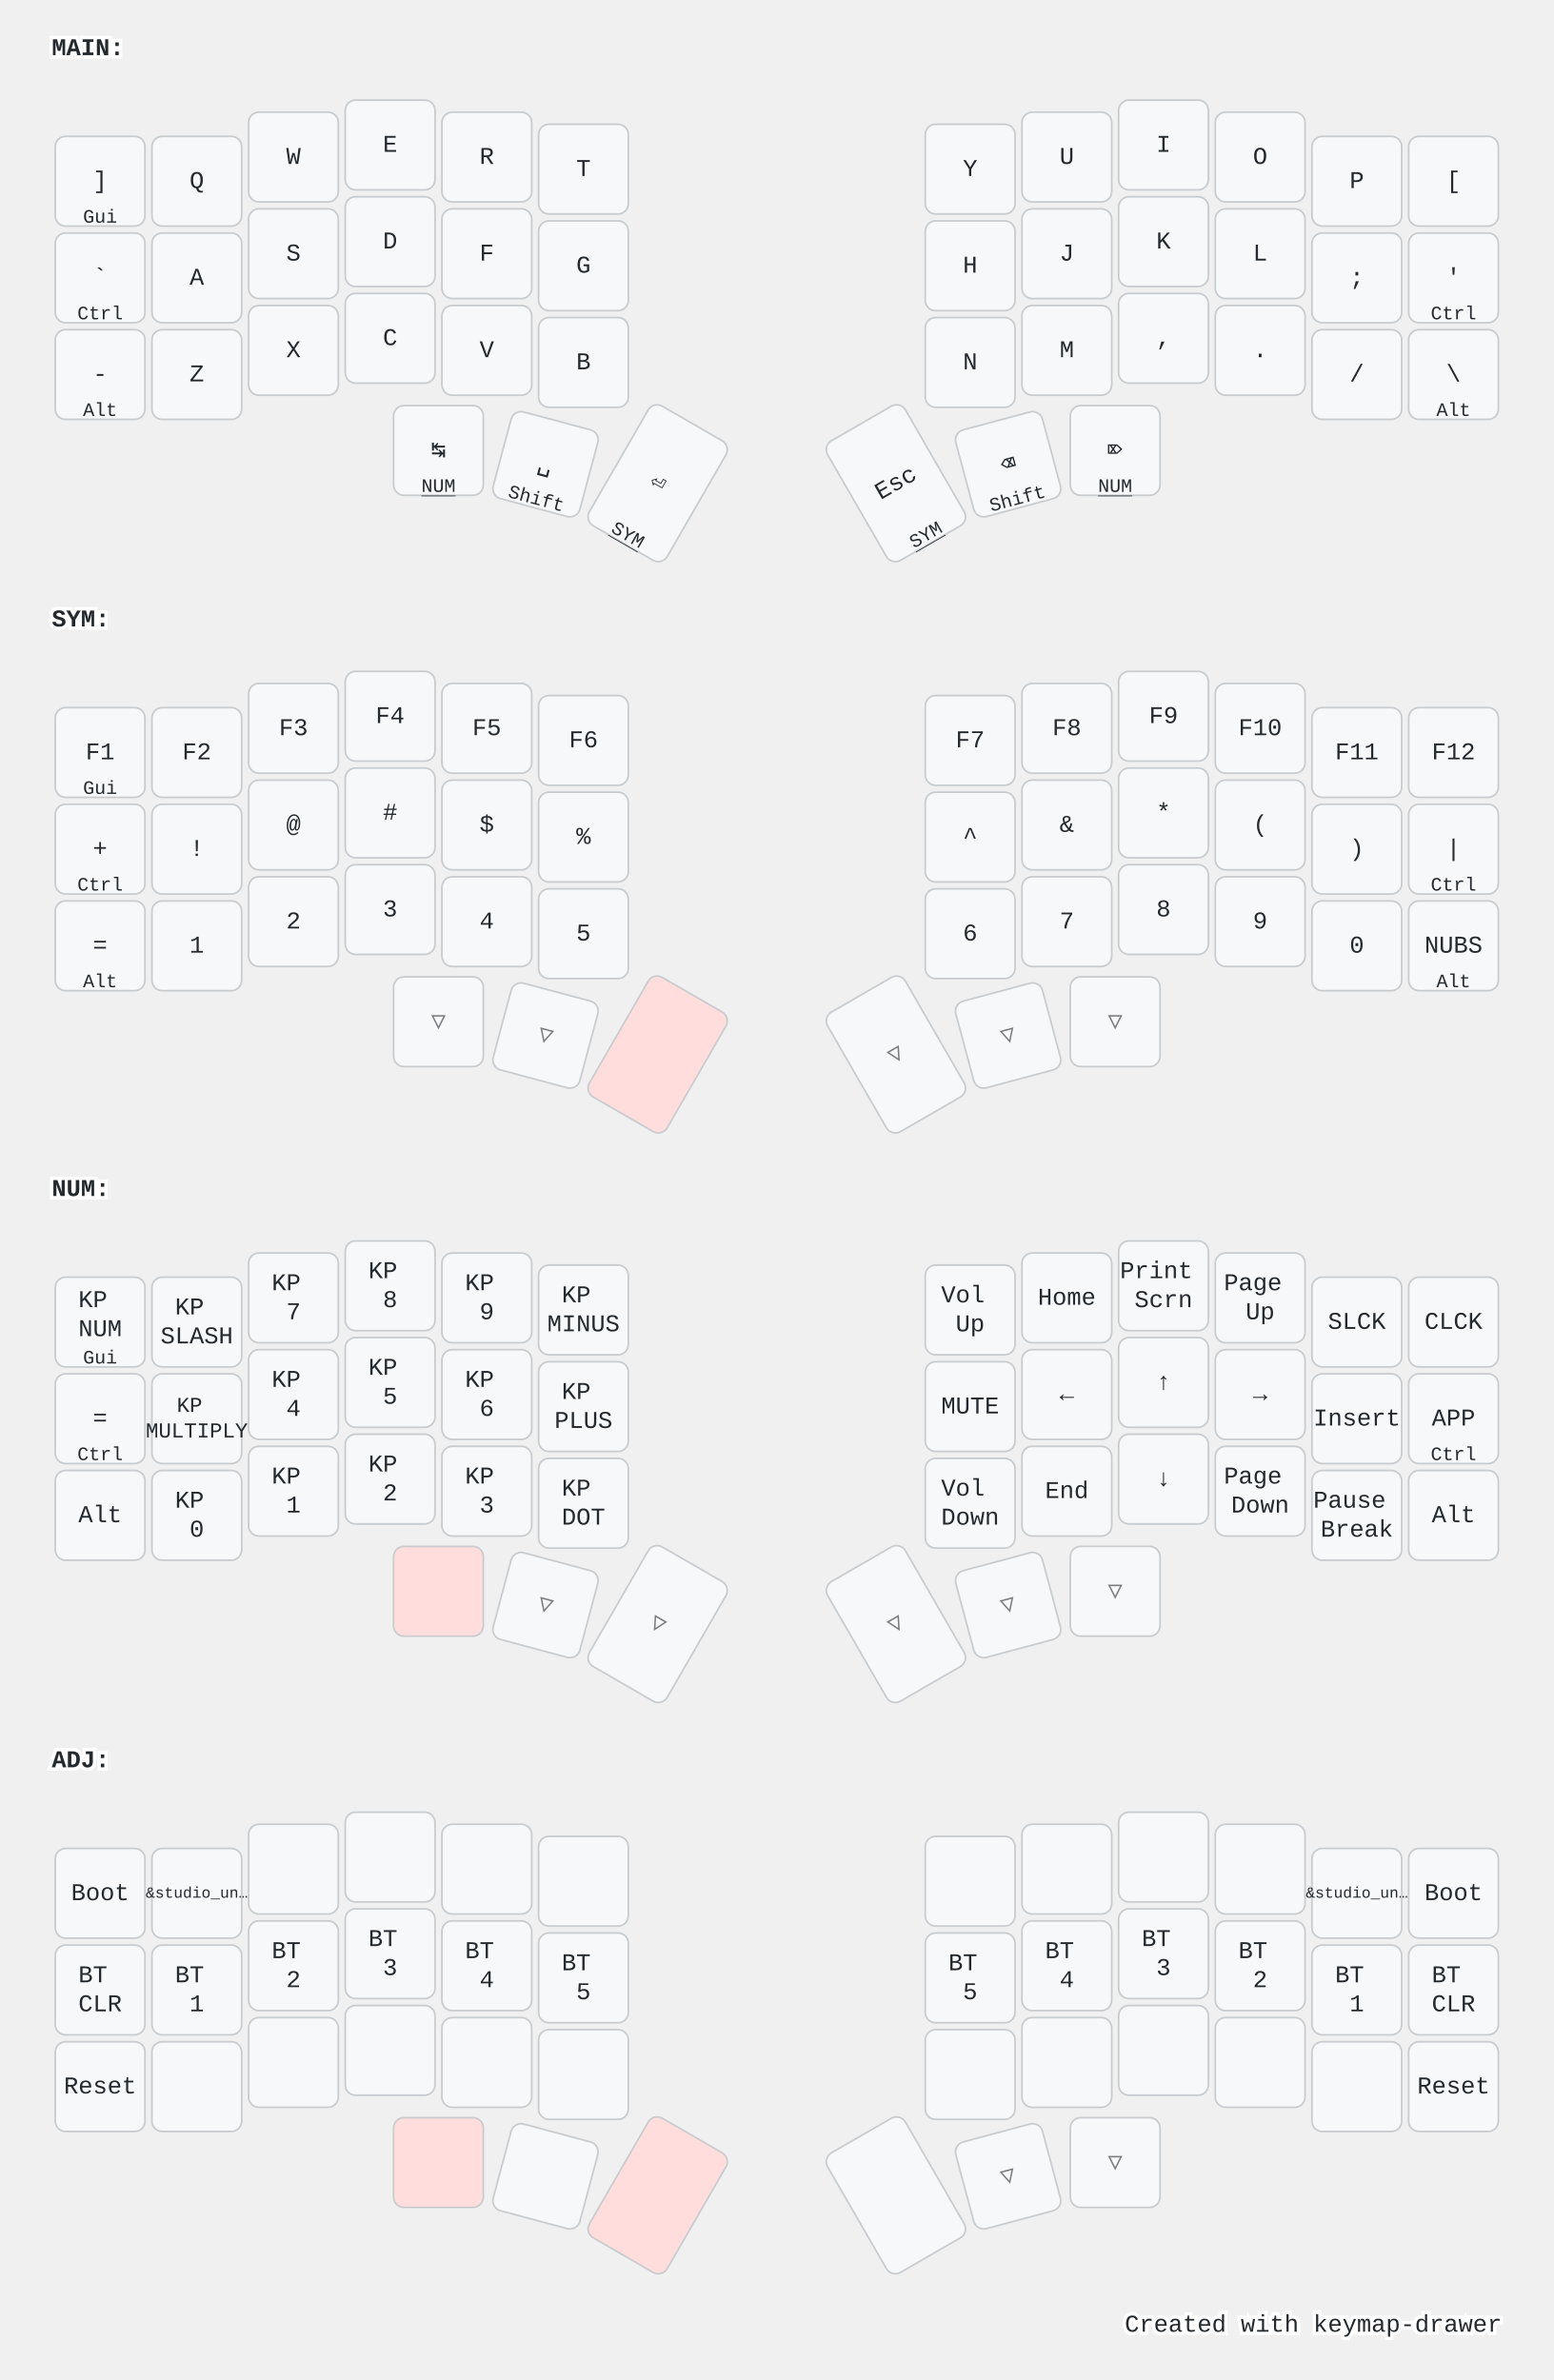
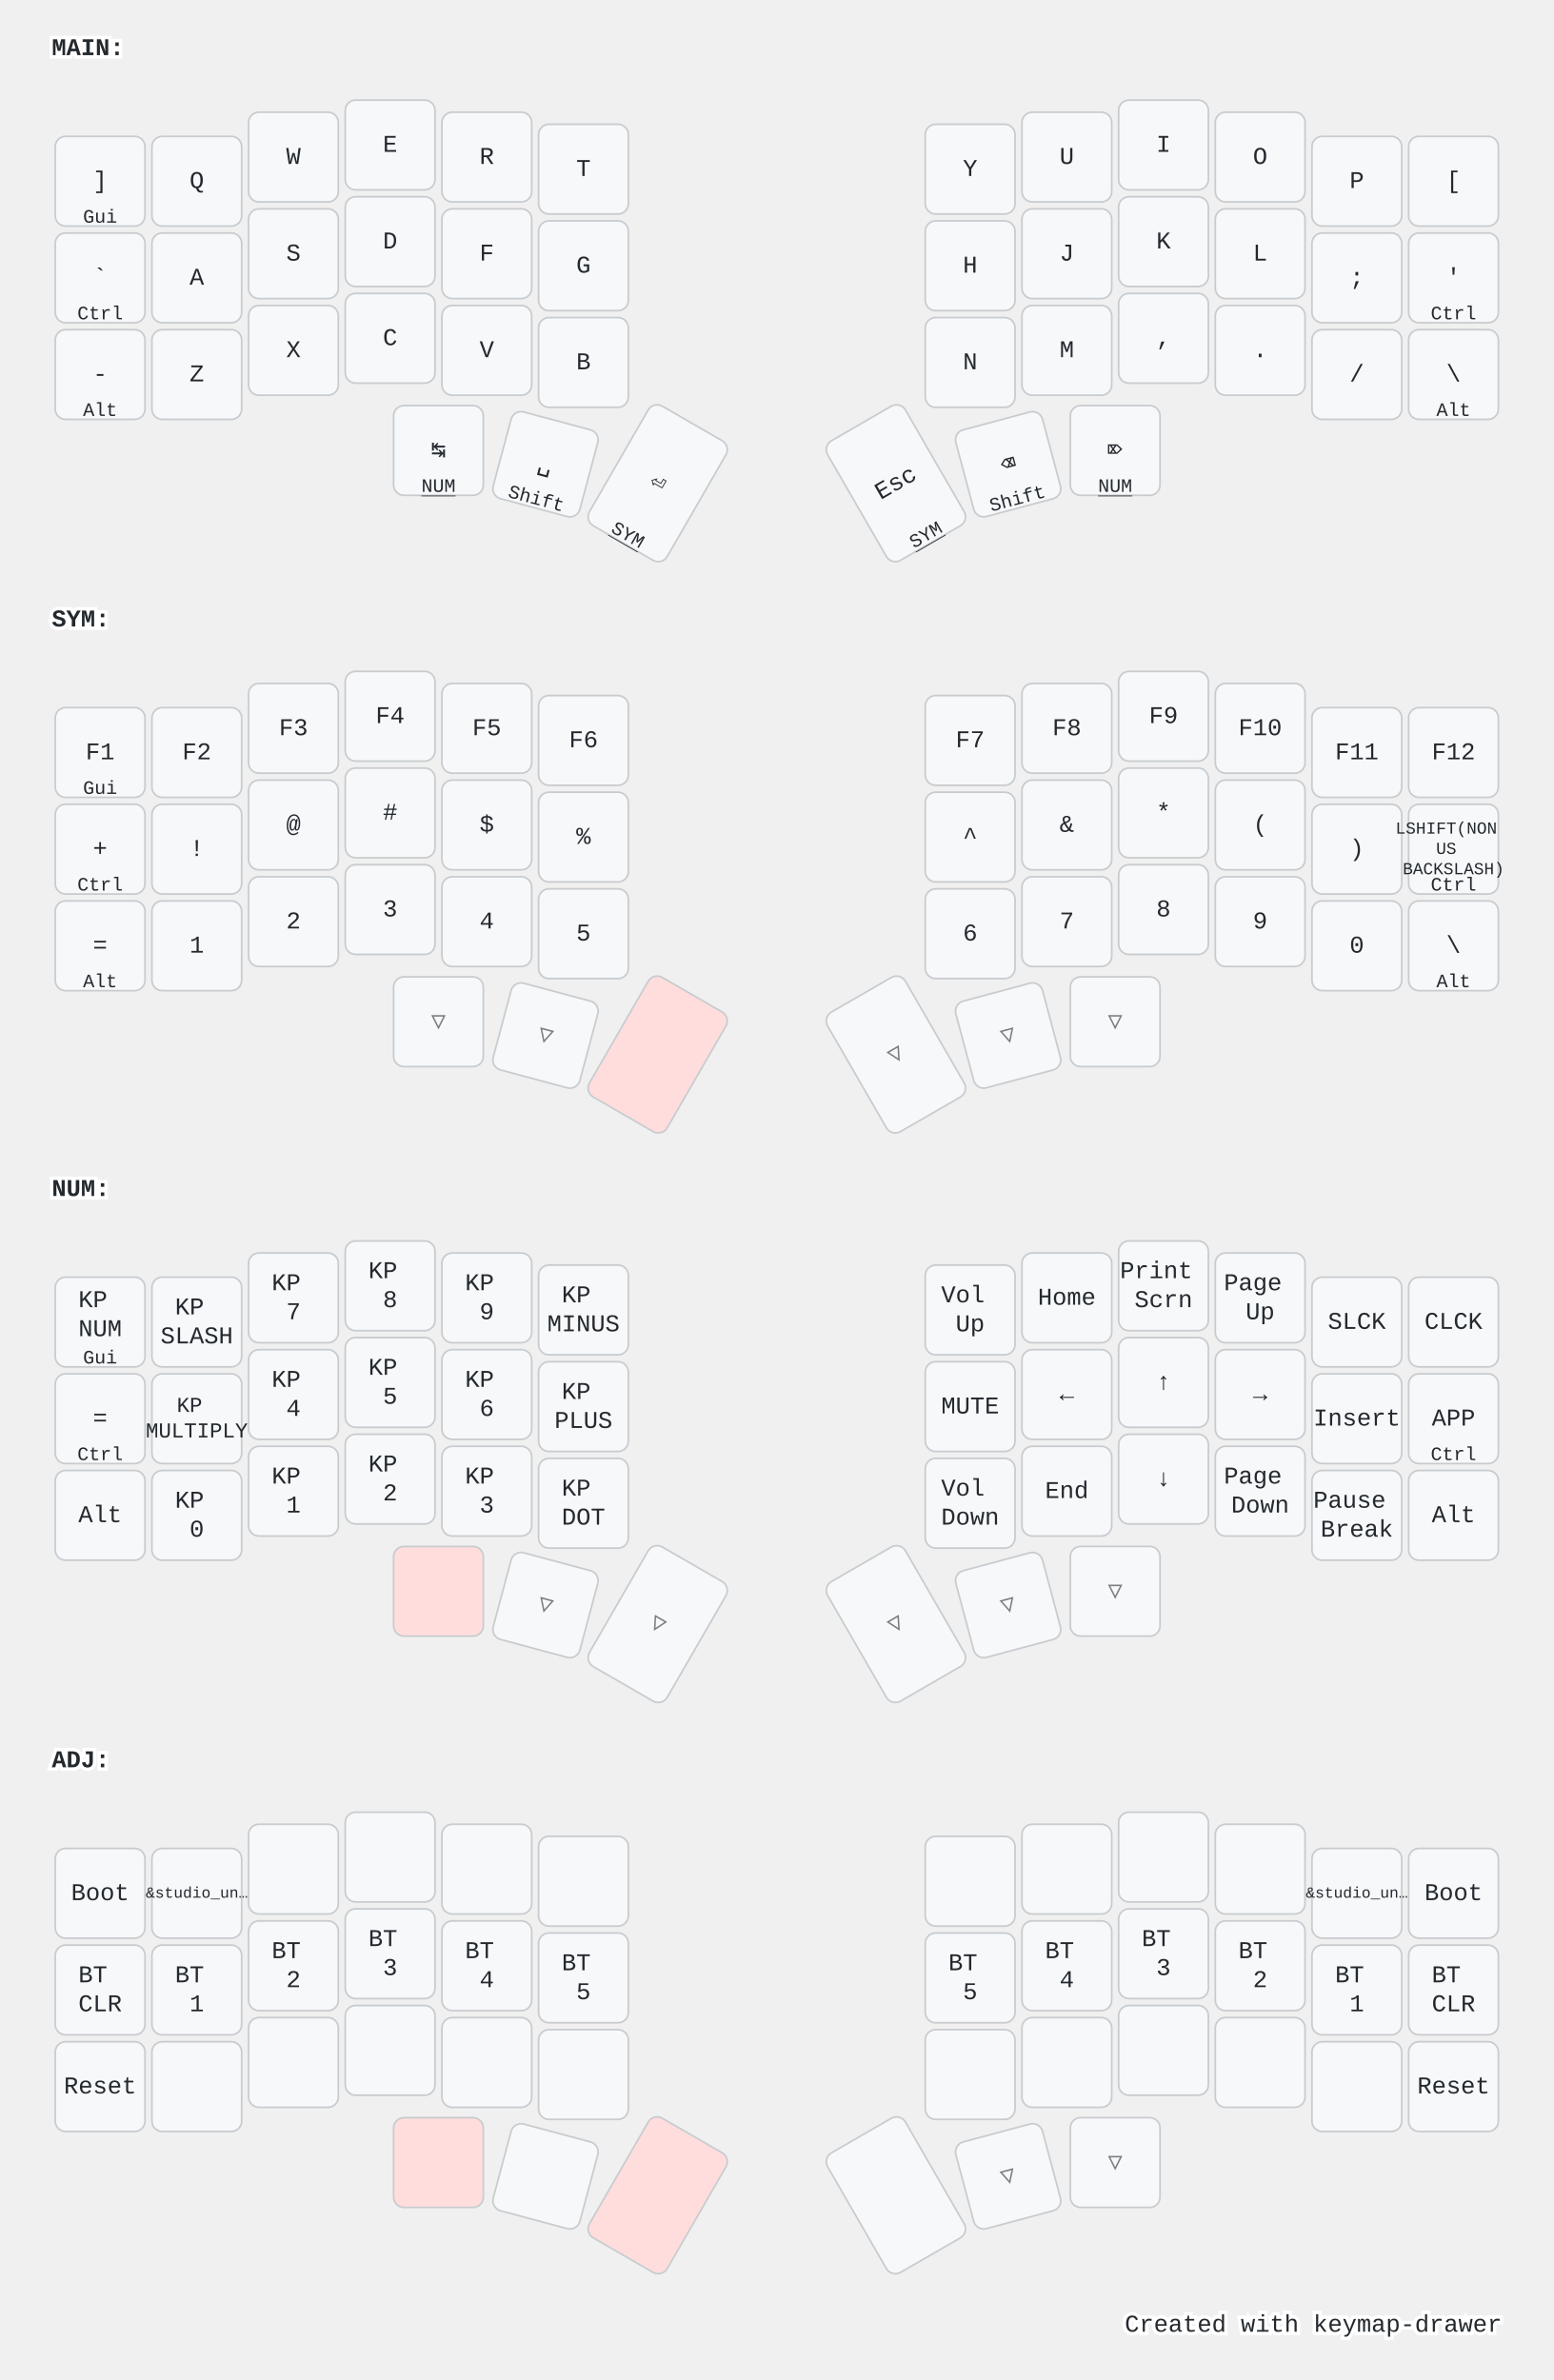
<svg xmlns="http://www.w3.org/2000/svg" width="900" height="1379" viewBox="0 0 900 1379" class="keymap">
  <style>/* inherit to force styles through use tags */
svg path {
    fill: inherit;
}

/* font and background color specifications */
svg.keymap {
    font-family: SFMono-Regular,Consolas,Liberation Mono,Menlo,monospace;
    font-size: 14px;
    font-kerning: normal;
    text-rendering: optimizeLegibility;
    fill: #24292e;
}

/* default key styling */
rect.key {
    fill: #f6f8fa;
}

rect.key, rect.combo {
    stroke: #c9cccf;
    stroke-width: 1;
}

/* default key side styling, only used is draw_key_sides is set */
rect.side {
    filter: brightness(90%);
}

/* color accent for combo boxes */
rect.combo, rect.combo-separate {
    fill: #cdf;
}

/* color accent for held keys */
rect.held, rect.combo.held {
    fill: #fdd;
}

/* color accent for ghost (optional) keys */
rect.ghost, rect.combo.ghost {
    stroke-dasharray: 4, 4;
    stroke-width: 2;
}

text {
    text-anchor: middle;
    dominant-baseline: middle;
}

/* styling for layer labels */
text.label {
    font-weight: bold;
    text-anchor: start;
    stroke: white;
    stroke-width: 4;
    paint-order: stroke;
}

/* styling for optional footer */
text.footer {
    text-anchor: end;
    dominant-baseline: auto;
    stroke: white;
    stroke-width: 4;
    paint-order: stroke;
}

/* styling for combo tap, and key non-tap label text */
text.combo, text.hold, text.shifted, text.left, text.right, text.tl, text.tr, text.bl, text.br {
    font-size: 11px;
}

text.hold, text.bl, text.br {
    text-anchor: middle;
    dominant-baseline: auto;
}

text.shifted, text.tl, text.tr {
    text-anchor: middle;
    dominant-baseline: hanging;
}

text.left, text.tl, text.bl {
    text-anchor: start;
}

text.right, text.tr, text.br {
    text-anchor: end;
}

text.layer-activator {
    text-decoration: underline;
}

/* styling for hold/shifted label text in combo box */
text.combo.hold, text.combo.shifted, text.combo.left, text.combo.right {
    font-size: 8px;
}

/* lighter symbol for transparent keys */
text.trans {
    fill: #7b7e81;
}

/* styling for combo dendrons */
path.combo {
    stroke-width: 1;
    stroke: gray;
    fill: none;
}

/* Start Tabler Icons Cleanup */
/* cannot use height/width with glyphs */
.icon-tabler &gt; path {
    fill: inherit;
    stroke: inherit;
    stroke-width: 2;
}
/* hide tabler's default box */
.icon-tabler &gt; path[stroke="none"][fill="none"] {
    visibility: hidden;
}
/* End Tabler Icons Cleanup */

@media (prefers-color-scheme: dark) {
svg.keymap { fill: #d1d6db; }
rect.key { fill: #3f4750; }
rect.key, rect.combo { stroke: #60666c; }
rect.combo, rect.combo-separate { fill: #1f3d7a; }
rect.held, rect.combo.held { fill: #854747; }
text.label, text.footer { stroke: black; }
text.trans { fill: #7e8184; }
path.combo { stroke: #7f7f7f; }

}</style>
  <g transform="translate(30, 0)" class="layer-MAIN">
    <text x="0" y="28" class="label" id="MAIN">MAIN:</text>
    <g transform="translate(0, 56)">
      <g transform="translate(28, 49)" class="key keypos-0">
        <rect rx="6" ry="6" x="-26" y="-26" width="52" height="52" class="key" />
        <text x="0" y="0" class="key tap">]</text>
        <text x="0" y="24" class="key hold">Gui</text>
      </g>
      <g transform="translate(84, 49)" class="key keypos-1">
        <rect rx="6" ry="6" x="-26" y="-26" width="52" height="52" class="key" />
        <text x="0" y="0" class="key tap">Q</text>
      </g>
      <g transform="translate(140, 35)" class="key keypos-2">
        <rect rx="6" ry="6" x="-26" y="-26" width="52" height="52" class="key" />
        <text x="0" y="0" class="key tap">W</text>
      </g>
      <g transform="translate(196, 28)" class="key keypos-3">
        <rect rx="6" ry="6" x="-26" y="-26" width="52" height="52" class="key" />
        <text x="0" y="0" class="key tap">E</text>
      </g>
      <g transform="translate(252, 35)" class="key keypos-4">
        <rect rx="6" ry="6" x="-26" y="-26" width="52" height="52" class="key" />
        <text x="0" y="0" class="key tap">R</text>
      </g>
      <g transform="translate(308, 42)" class="key keypos-5">
        <rect rx="6" ry="6" x="-26" y="-26" width="52" height="52" class="key" />
        <text x="0" y="0" class="key tap">T</text>
      </g>
      <g transform="translate(532, 42)" class="key keypos-6">
        <rect rx="6" ry="6" x="-26" y="-26" width="52" height="52" class="key" />
        <text x="0" y="0" class="key tap">Y</text>
      </g>
      <g transform="translate(588, 35)" class="key keypos-7">
        <rect rx="6" ry="6" x="-26" y="-26" width="52" height="52" class="key" />
        <text x="0" y="0" class="key tap">U</text>
      </g>
      <g transform="translate(644, 28)" class="key keypos-8">
        <rect rx="6" ry="6" x="-26" y="-26" width="52" height="52" class="key" />
        <text x="0" y="0" class="key tap">I</text>
      </g>
      <g transform="translate(700, 35)" class="key keypos-9">
        <rect rx="6" ry="6" x="-26" y="-26" width="52" height="52" class="key" />
        <text x="0" y="0" class="key tap">O</text>
      </g>
      <g transform="translate(756, 49)" class="key keypos-10">
        <rect rx="6" ry="6" x="-26" y="-26" width="52" height="52" class="key" />
        <text x="0" y="0" class="key tap">P</text>
      </g>
      <g transform="translate(812, 49)" class="key keypos-11">
        <rect rx="6" ry="6" x="-26" y="-26" width="52" height="52" class="key" />
        <text x="0" y="0" class="key tap">[</text>
      </g>
      <g transform="translate(28, 105)" class="key keypos-12">
        <rect rx="6" ry="6" x="-26" y="-26" width="52" height="52" class="key" />
        <text x="0" y="0" class="key tap">`</text>
        <text x="0" y="24" class="key hold">Ctrl</text>
      </g>
      <g transform="translate(84, 105)" class="key keypos-13">
        <rect rx="6" ry="6" x="-26" y="-26" width="52" height="52" class="key" />
        <text x="0" y="0" class="key tap">A</text>
      </g>
      <g transform="translate(140, 91)" class="key keypos-14">
        <rect rx="6" ry="6" x="-26" y="-26" width="52" height="52" class="key" />
        <text x="0" y="0" class="key tap">S</text>
      </g>
      <g transform="translate(196, 84)" class="key keypos-15">
        <rect rx="6" ry="6" x="-26" y="-26" width="52" height="52" class="key" />
        <text x="0" y="0" class="key tap">D</text>
      </g>
      <g transform="translate(252, 91)" class="key keypos-16">
        <rect rx="6" ry="6" x="-26" y="-26" width="52" height="52" class="key" />
        <text x="0" y="0" class="key tap">F</text>
      </g>
      <g transform="translate(308, 98)" class="key keypos-17">
        <rect rx="6" ry="6" x="-26" y="-26" width="52" height="52" class="key" />
        <text x="0" y="0" class="key tap">G</text>
      </g>
      <g transform="translate(532, 98)" class="key keypos-18">
        <rect rx="6" ry="6" x="-26" y="-26" width="52" height="52" class="key" />
        <text x="0" y="0" class="key tap">H</text>
      </g>
      <g transform="translate(588, 91)" class="key keypos-19">
        <rect rx="6" ry="6" x="-26" y="-26" width="52" height="52" class="key" />
        <text x="0" y="0" class="key tap">J</text>
      </g>
      <g transform="translate(644, 84)" class="key keypos-20">
        <rect rx="6" ry="6" x="-26" y="-26" width="52" height="52" class="key" />
        <text x="0" y="0" class="key tap">K</text>
      </g>
      <g transform="translate(700, 91)" class="key keypos-21">
        <rect rx="6" ry="6" x="-26" y="-26" width="52" height="52" class="key" />
        <text x="0" y="0" class="key tap">L</text>
      </g>
      <g transform="translate(756, 105)" class="key keypos-22">
        <rect rx="6" ry="6" x="-26" y="-26" width="52" height="52" class="key" />
        <text x="0" y="0" class="key tap">;</text>
      </g>
      <g transform="translate(812, 105)" class="key keypos-23">
        <rect rx="6" ry="6" x="-26" y="-26" width="52" height="52" class="key" />
        <text x="0" y="0" class="key tap">'</text>
        <text x="0" y="24" class="key hold">Ctrl</text>
      </g>
      <g transform="translate(28, 161)" class="key keypos-24">
        <rect rx="6" ry="6" x="-26" y="-26" width="52" height="52" class="key" />
        <text x="0" y="0" class="key tap">-</text>
        <text x="0" y="24" class="key hold">Alt</text>
      </g>
      <g transform="translate(84, 161)" class="key keypos-25">
        <rect rx="6" ry="6" x="-26" y="-26" width="52" height="52" class="key" />
        <text x="0" y="0" class="key tap">Z</text>
      </g>
      <g transform="translate(140, 147)" class="key keypos-26">
        <rect rx="6" ry="6" x="-26" y="-26" width="52" height="52" class="key" />
        <text x="0" y="0" class="key tap">X</text>
      </g>
      <g transform="translate(196, 140)" class="key keypos-27">
        <rect rx="6" ry="6" x="-26" y="-26" width="52" height="52" class="key" />
        <text x="0" y="0" class="key tap">C</text>
      </g>
      <g transform="translate(252, 147)" class="key keypos-28">
        <rect rx="6" ry="6" x="-26" y="-26" width="52" height="52" class="key" />
        <text x="0" y="0" class="key tap">V</text>
      </g>
      <g transform="translate(308, 154)" class="key keypos-29">
        <rect rx="6" ry="6" x="-26" y="-26" width="52" height="52" class="key" />
        <text x="0" y="0" class="key tap">B</text>
      </g>
      <g transform="translate(532, 154)" class="key keypos-30">
        <rect rx="6" ry="6" x="-26" y="-26" width="52" height="52" class="key" />
        <text x="0" y="0" class="key tap">N</text>
      </g>
      <g transform="translate(588, 147)" class="key keypos-31">
        <rect rx="6" ry="6" x="-26" y="-26" width="52" height="52" class="key" />
        <text x="0" y="0" class="key tap">M</text>
      </g>
      <g transform="translate(644, 140)" class="key keypos-32">
        <rect rx="6" ry="6" x="-26" y="-26" width="52" height="52" class="key" />
        <text x="0" y="0" class="key tap">,</text>
      </g>
      <g transform="translate(700, 147)" class="key keypos-33">
        <rect rx="6" ry="6" x="-26" y="-26" width="52" height="52" class="key" />
        <text x="0" y="0" class="key tap">.</text>
      </g>
      <g transform="translate(756, 161)" class="key keypos-34">
        <rect rx="6" ry="6" x="-26" y="-26" width="52" height="52" class="key" />
        <text x="0" y="0" class="key tap">/</text>
      </g>
      <g transform="translate(812, 161)" class="key keypos-35">
        <rect rx="6" ry="6" x="-26" y="-26" width="52" height="52" class="key" />
        <text x="0" y="0" class="key tap">\</text>
        <text x="0" y="24" class="key hold">Alt</text>
      </g>
      <g transform="translate(224, 205)" class="key keypos-36">
        <rect rx="6" ry="6" x="-26" y="-26" width="52" height="52" class="key" />
        <text x="0" y="0" class="key tap">↹</text>
        <a href="#NUM">
          <text x="0" y="24" class="key hold layer-activator">NUM</text>
        </a>
      </g>
      <g transform="translate(286, 213) rotate(15.0)" class="key keypos-37">
        <rect rx="6" ry="6" x="-26" y="-26" width="52" height="52" class="key" />
        <text x="0" y="0" class="key tap">␣</text>
        <text x="0" y="24" class="key hold">Shift</text>
      </g>
      <g transform="translate(351, 224) rotate(30.0)" class="key keypos-38">
        <rect rx="6" ry="6" x="-26" y="-40" width="52" height="80" class="key" />
        <text x="0" y="0" class="key tap">⏎</text>
        <a href="#SYM">
          <text x="0" y="38" class="key hold layer-activator">SYM</text>
        </a>
      </g>
      <g transform="translate(489, 224) rotate(-30.0)" class="key keypos-39">
        <rect rx="6" ry="6" x="-26" y="-40" width="52" height="80" class="key" />
        <text x="0" y="0" class="key tap">Esc</text>
        <a href="#SYM">
          <text x="0" y="38" class="key hold layer-activator">SYM</text>
        </a>
      </g>
      <g transform="translate(554, 213) rotate(-15.0)" class="key keypos-40">
        <rect rx="6" ry="6" x="-26" y="-26" width="52" height="52" class="key" />
        <text x="0" y="0" class="key tap">⌫</text>
        <text x="0" y="24" class="key hold">Shift</text>
      </g>
      <g transform="translate(616, 205)" class="key keypos-41">
        <rect rx="6" ry="6" x="-26" y="-26" width="52" height="52" class="key" />
        <text x="0" y="0" class="key tap">⌦</text>
        <a href="#NUM">
          <text x="0" y="24" class="key hold layer-activator">NUM</text>
        </a>
      </g>
    </g>
  </g>
  <g transform="translate(30, 331)" class="layer-SYM">
    <text x="0" y="28" class="label" id="SYM">SYM:</text>
    <g transform="translate(0, 56)">
      <g transform="translate(28, 49)" class="key keypos-0">
        <rect rx="6" ry="6" x="-26" y="-26" width="52" height="52" class="key" />
        <text x="0" y="0" class="key tap">F1</text>
        <text x="0" y="24" class="key hold">Gui</text>
      </g>
      <g transform="translate(84, 49)" class="key keypos-1">
        <rect rx="6" ry="6" x="-26" y="-26" width="52" height="52" class="key" />
        <text x="0" y="0" class="key tap">F2</text>
      </g>
      <g transform="translate(140, 35)" class="key keypos-2">
        <rect rx="6" ry="6" x="-26" y="-26" width="52" height="52" class="key" />
        <text x="0" y="0" class="key tap">F3</text>
      </g>
      <g transform="translate(196, 28)" class="key keypos-3">
        <rect rx="6" ry="6" x="-26" y="-26" width="52" height="52" class="key" />
        <text x="0" y="0" class="key tap">F4</text>
      </g>
      <g transform="translate(252, 35)" class="key keypos-4">
        <rect rx="6" ry="6" x="-26" y="-26" width="52" height="52" class="key" />
        <text x="0" y="0" class="key tap">F5</text>
      </g>
      <g transform="translate(308, 42)" class="key keypos-5">
        <rect rx="6" ry="6" x="-26" y="-26" width="52" height="52" class="key" />
        <text x="0" y="0" class="key tap">F6</text>
      </g>
      <g transform="translate(532, 42)" class="key keypos-6">
        <rect rx="6" ry="6" x="-26" y="-26" width="52" height="52" class="key" />
        <text x="0" y="0" class="key tap">F7</text>
      </g>
      <g transform="translate(588, 35)" class="key keypos-7">
        <rect rx="6" ry="6" x="-26" y="-26" width="52" height="52" class="key" />
        <text x="0" y="0" class="key tap">F8</text>
      </g>
      <g transform="translate(644, 28)" class="key keypos-8">
        <rect rx="6" ry="6" x="-26" y="-26" width="52" height="52" class="key" />
        <text x="0" y="0" class="key tap">F9</text>
      </g>
      <g transform="translate(700, 35)" class="key keypos-9">
        <rect rx="6" ry="6" x="-26" y="-26" width="52" height="52" class="key" />
        <text x="0" y="0" class="key tap">F10</text>
      </g>
      <g transform="translate(756, 49)" class="key keypos-10">
        <rect rx="6" ry="6" x="-26" y="-26" width="52" height="52" class="key" />
        <text x="0" y="0" class="key tap">F11</text>
      </g>
      <g transform="translate(812, 49)" class="key keypos-11">
        <rect rx="6" ry="6" x="-26" y="-26" width="52" height="52" class="key" />
        <text x="0" y="0" class="key tap">F12</text>
      </g>
      <g transform="translate(28, 105)" class="key keypos-12">
        <rect rx="6" ry="6" x="-26" y="-26" width="52" height="52" class="key" />
        <text x="0" y="0" class="key tap">+</text>
        <text x="0" y="24" class="key hold">Ctrl</text>
      </g>
      <g transform="translate(84, 105)" class="key keypos-13">
        <rect rx="6" ry="6" x="-26" y="-26" width="52" height="52" class="key" />
        <text x="0" y="0" class="key tap">!</text>
      </g>
      <g transform="translate(140, 91)" class="key keypos-14">
        <rect rx="6" ry="6" x="-26" y="-26" width="52" height="52" class="key" />
        <text x="0" y="0" class="key tap">@</text>
      </g>
      <g transform="translate(196, 84)" class="key keypos-15">
        <rect rx="6" ry="6" x="-26" y="-26" width="52" height="52" class="key" />
        <text x="0" y="0" class="key tap">#</text>
      </g>
      <g transform="translate(252, 91)" class="key keypos-16">
        <rect rx="6" ry="6" x="-26" y="-26" width="52" height="52" class="key" />
        <text x="0" y="0" class="key tap">$</text>
      </g>
      <g transform="translate(308, 98)" class="key keypos-17">
        <rect rx="6" ry="6" x="-26" y="-26" width="52" height="52" class="key" />
        <text x="0" y="0" class="key tap">%</text>
      </g>
      <g transform="translate(532, 98)" class="key keypos-18">
        <rect rx="6" ry="6" x="-26" y="-26" width="52" height="52" class="key" />
        <text x="0" y="0" class="key tap">^</text>
      </g>
      <g transform="translate(588, 91)" class="key keypos-19">
        <rect rx="6" ry="6" x="-26" y="-26" width="52" height="52" class="key" />
        <text x="0" y="0" class="key tap">&amp;</text>
      </g>
      <g transform="translate(644, 84)" class="key keypos-20">
        <rect rx="6" ry="6" x="-26" y="-26" width="52" height="52" class="key" />
        <text x="0" y="0" class="key tap">*</text>
      </g>
      <g transform="translate(700, 91)" class="key keypos-21">
        <rect rx="6" ry="6" x="-26" y="-26" width="52" height="52" class="key" />
        <text x="0" y="0" class="key tap">(</text>
      </g>
      <g transform="translate(756, 105)" class="key keypos-22">
        <rect rx="6" ry="6" x="-26" y="-26" width="52" height="52" class="key" />
        <text x="0" y="0" class="key tap">)</text>
      </g>
      <g transform="translate(812, 105)" class="key keypos-23">
        <rect rx="6" ry="6" x="-26" y="-26" width="52" height="52" class="key" />
-         <text x="0" y="0" class="key tap">|</text>
+         <text x="0" y="0" class="key tap">
+           <tspan x="0" dy="-1.2em" style="font-size: 70%">LSHIFT(NON</tspan>
+           <tspan x="0" dy="1.2em" style="font-size: 70%">US</tspan>
+           <tspan x="0" dy="1.2em" style="font-size: 70%">BACKSLASH)</tspan>
+         </text>
        <text x="0" y="24" class="key hold">Ctrl</text>
      </g>
      <g transform="translate(28, 161)" class="key keypos-24">
        <rect rx="6" ry="6" x="-26" y="-26" width="52" height="52" class="key" />
        <text x="0" y="0" class="key tap">=</text>
        <text x="0" y="24" class="key hold">Alt</text>
      </g>
      <g transform="translate(84, 161)" class="key keypos-25">
        <rect rx="6" ry="6" x="-26" y="-26" width="52" height="52" class="key" />
        <text x="0" y="0" class="key tap">1</text>
      </g>
      <g transform="translate(140, 147)" class="key keypos-26">
        <rect rx="6" ry="6" x="-26" y="-26" width="52" height="52" class="key" />
        <text x="0" y="0" class="key tap">2</text>
      </g>
      <g transform="translate(196, 140)" class="key keypos-27">
        <rect rx="6" ry="6" x="-26" y="-26" width="52" height="52" class="key" />
        <text x="0" y="0" class="key tap">3</text>
      </g>
      <g transform="translate(252, 147)" class="key keypos-28">
        <rect rx="6" ry="6" x="-26" y="-26" width="52" height="52" class="key" />
        <text x="0" y="0" class="key tap">4</text>
      </g>
      <g transform="translate(308, 154)" class="key keypos-29">
        <rect rx="6" ry="6" x="-26" y="-26" width="52" height="52" class="key" />
        <text x="0" y="0" class="key tap">5</text>
      </g>
      <g transform="translate(532, 154)" class="key keypos-30">
        <rect rx="6" ry="6" x="-26" y="-26" width="52" height="52" class="key" />
        <text x="0" y="0" class="key tap">6</text>
      </g>
      <g transform="translate(588, 147)" class="key keypos-31">
        <rect rx="6" ry="6" x="-26" y="-26" width="52" height="52" class="key" />
        <text x="0" y="0" class="key tap">7</text>
      </g>
      <g transform="translate(644, 140)" class="key keypos-32">
        <rect rx="6" ry="6" x="-26" y="-26" width="52" height="52" class="key" />
        <text x="0" y="0" class="key tap">8</text>
      </g>
      <g transform="translate(700, 147)" class="key keypos-33">
        <rect rx="6" ry="6" x="-26" y="-26" width="52" height="52" class="key" />
        <text x="0" y="0" class="key tap">9</text>
      </g>
      <g transform="translate(756, 161)" class="key keypos-34">
        <rect rx="6" ry="6" x="-26" y="-26" width="52" height="52" class="key" />
        <text x="0" y="0" class="key tap">0</text>
      </g>
      <g transform="translate(812, 161)" class="key keypos-35">
        <rect rx="6" ry="6" x="-26" y="-26" width="52" height="52" class="key" />
-         <text x="0" y="0" class="key tap">NUBS</text>
+         <text x="0" y="0" class="key tap">\</text>
        <text x="0" y="24" class="key hold">Alt</text>
      </g>
      <g transform="translate(224, 205)" class="key trans keypos-36">
        <rect rx="6" ry="6" x="-26" y="-26" width="52" height="52" class="key trans" />
        <text x="0" y="0" class="key trans tap">▽</text>
      </g>
      <g transform="translate(286, 213) rotate(15.0)" class="key trans keypos-37">
        <rect rx="6" ry="6" x="-26" y="-26" width="52" height="52" class="key trans" />
        <text x="0" y="0" class="key trans tap">▽</text>
      </g>
      <g transform="translate(351, 224) rotate(30.0)" class="key held keypos-38">
        <rect rx="6" ry="6" x="-26" y="-40" width="52" height="80" class="key held" />
      </g>
      <g transform="translate(489, 224) rotate(-30.0)" class="key trans keypos-39">
        <rect rx="6" ry="6" x="-26" y="-40" width="52" height="80" class="key trans" />
        <text x="0" y="0" class="key trans tap">▽</text>
      </g>
      <g transform="translate(554, 213) rotate(-15.0)" class="key trans keypos-40">
        <rect rx="6" ry="6" x="-26" y="-26" width="52" height="52" class="key trans" />
        <text x="0" y="0" class="key trans tap">▽</text>
      </g>
      <g transform="translate(616, 205)" class="key trans keypos-41">
        <rect rx="6" ry="6" x="-26" y="-26" width="52" height="52" class="key trans" />
        <text x="0" y="0" class="key trans tap">▽</text>
      </g>
    </g>
  </g>
  <g transform="translate(30, 661)" class="layer-NUM">
    <text x="0" y="28" class="label" id="NUM">NUM:</text>
    <g transform="translate(0, 56)">
      <g transform="translate(28, 49)" class="key keypos-0">
        <rect rx="6" ry="6" x="-26" y="-26" width="52" height="52" class="key" />
        <text x="0" y="0" class="key tap">
          <tspan x="0" dy="-0.9em">KP</tspan>
          <tspan x="0" dy="1.2em">NUM</tspan>
        </text>
        <text x="0" y="24" class="key hold">Gui</text>
      </g>
      <g transform="translate(84, 49)" class="key keypos-1">
        <rect rx="6" ry="6" x="-26" y="-26" width="52" height="52" class="key" />
        <text x="0" y="0" class="key tap">
          <tspan x="0" dy="-0.6em">KP</tspan>
          <tspan x="0" dy="1.2em">SLASH</tspan>
        </text>
      </g>
      <g transform="translate(140, 35)" class="key keypos-2">
        <rect rx="6" ry="6" x="-26" y="-26" width="52" height="52" class="key" />
        <text x="0" y="0" class="key tap">
          <tspan x="0" dy="-0.6em">KP</tspan>
          <tspan x="0" dy="1.2em">7</tspan>
        </text>
      </g>
      <g transform="translate(196, 28)" class="key keypos-3">
        <rect rx="6" ry="6" x="-26" y="-26" width="52" height="52" class="key" />
        <text x="0" y="0" class="key tap">
          <tspan x="0" dy="-0.6em">KP</tspan>
          <tspan x="0" dy="1.2em">8</tspan>
        </text>
      </g>
      <g transform="translate(252, 35)" class="key keypos-4">
        <rect rx="6" ry="6" x="-26" y="-26" width="52" height="52" class="key" />
        <text x="0" y="0" class="key tap">
          <tspan x="0" dy="-0.6em">KP</tspan>
          <tspan x="0" dy="1.2em">9</tspan>
        </text>
      </g>
      <g transform="translate(308, 42)" class="key keypos-5">
        <rect rx="6" ry="6" x="-26" y="-26" width="52" height="52" class="key" />
        <text x="0" y="0" class="key tap">
          <tspan x="0" dy="-0.6em">KP</tspan>
          <tspan x="0" dy="1.2em">MINUS</tspan>
        </text>
      </g>
      <g transform="translate(532, 42)" class="key keypos-6">
        <rect rx="6" ry="6" x="-26" y="-26" width="52" height="52" class="key" />
        <text x="0" y="0" class="key tap">
          <tspan x="0" dy="-0.6em">Vol</tspan>
          <tspan x="0" dy="1.2em">Up</tspan>
        </text>
      </g>
      <g transform="translate(588, 35)" class="key keypos-7">
        <rect rx="6" ry="6" x="-26" y="-26" width="52" height="52" class="key" />
        <text x="0" y="0" class="key tap">Home</text>
      </g>
      <g transform="translate(644, 28)" class="key keypos-8">
        <rect rx="6" ry="6" x="-26" y="-26" width="52" height="52" class="key" />
        <text x="0" y="0" class="key tap">
          <tspan x="0" dy="-0.6em">Print</tspan>
          <tspan x="0" dy="1.2em">Scrn</tspan>
        </text>
      </g>
      <g transform="translate(700, 35)" class="key keypos-9">
        <rect rx="6" ry="6" x="-26" y="-26" width="52" height="52" class="key" />
        <text x="0" y="0" class="key tap">
          <tspan x="0" dy="-0.6em">Page</tspan>
          <tspan x="0" dy="1.2em">Up</tspan>
        </text>
      </g>
      <g transform="translate(756, 49)" class="key keypos-10">
        <rect rx="6" ry="6" x="-26" y="-26" width="52" height="52" class="key" />
        <text x="0" y="0" class="key tap">SLCK</text>
      </g>
      <g transform="translate(812, 49)" class="key keypos-11">
        <rect rx="6" ry="6" x="-26" y="-26" width="52" height="52" class="key" />
        <text x="0" y="0" class="key tap">CLCK</text>
      </g>
      <g transform="translate(28, 105)" class="key keypos-12">
        <rect rx="6" ry="6" x="-26" y="-26" width="52" height="52" class="key" />
        <text x="0" y="0" class="key tap">=</text>
        <text x="0" y="24" class="key hold">Ctrl</text>
      </g>
      <g transform="translate(84, 105)" class="key keypos-13">
        <rect rx="6" ry="6" x="-26" y="-26" width="52" height="52" class="key" />
        <text x="0" y="0" class="key tap">
          <tspan x="0" dy="-0.6em" style="font-size: 88%">KP</tspan>
          <tspan x="0" dy="1.2em" style="font-size: 88%">MULTIPLY</tspan>
        </text>
      </g>
      <g transform="translate(140, 91)" class="key keypos-14">
        <rect rx="6" ry="6" x="-26" y="-26" width="52" height="52" class="key" />
        <text x="0" y="0" class="key tap">
          <tspan x="0" dy="-0.6em">KP</tspan>
          <tspan x="0" dy="1.2em">4</tspan>
        </text>
      </g>
      <g transform="translate(196, 84)" class="key keypos-15">
        <rect rx="6" ry="6" x="-26" y="-26" width="52" height="52" class="key" />
        <text x="0" y="0" class="key tap">
          <tspan x="0" dy="-0.6em">KP</tspan>
          <tspan x="0" dy="1.2em">5</tspan>
        </text>
      </g>
      <g transform="translate(252, 91)" class="key keypos-16">
        <rect rx="6" ry="6" x="-26" y="-26" width="52" height="52" class="key" />
        <text x="0" y="0" class="key tap">
          <tspan x="0" dy="-0.6em">KP</tspan>
          <tspan x="0" dy="1.2em">6</tspan>
        </text>
      </g>
      <g transform="translate(308, 98)" class="key keypos-17">
        <rect rx="6" ry="6" x="-26" y="-26" width="52" height="52" class="key" />
        <text x="0" y="0" class="key tap">
          <tspan x="0" dy="-0.6em">KP</tspan>
          <tspan x="0" dy="1.2em">PLUS</tspan>
        </text>
      </g>
      <g transform="translate(532, 98)" class="key keypos-18">
        <rect rx="6" ry="6" x="-26" y="-26" width="52" height="52" class="key" />
        <text x="0" y="0" class="key tap">MUTE</text>
      </g>
      <g transform="translate(588, 91)" class="key keypos-19">
        <rect rx="6" ry="6" x="-26" y="-26" width="52" height="52" class="key" />
        <text x="0" y="0" class="key tap">←</text>
      </g>
      <g transform="translate(644, 84)" class="key keypos-20">
        <rect rx="6" ry="6" x="-26" y="-26" width="52" height="52" class="key" />
        <text x="0" y="0" class="key tap">↑</text>
      </g>
      <g transform="translate(700, 91)" class="key keypos-21">
        <rect rx="6" ry="6" x="-26" y="-26" width="52" height="52" class="key" />
        <text x="0" y="0" class="key tap">→</text>
      </g>
      <g transform="translate(756, 105)" class="key keypos-22">
        <rect rx="6" ry="6" x="-26" y="-26" width="52" height="52" class="key" />
        <text x="0" y="0" class="key tap">Insert</text>
      </g>
      <g transform="translate(812, 105)" class="key keypos-23">
        <rect rx="6" ry="6" x="-26" y="-26" width="52" height="52" class="key" />
        <text x="0" y="0" class="key tap">APP</text>
        <text x="0" y="24" class="key hold">Ctrl</text>
      </g>
      <g transform="translate(28, 161)" class="key keypos-24">
        <rect rx="6" ry="6" x="-26" y="-26" width="52" height="52" class="key" />
        <text x="0" y="0" class="key tap">Alt</text>
      </g>
      <g transform="translate(84, 161)" class="key keypos-25">
        <rect rx="6" ry="6" x="-26" y="-26" width="52" height="52" class="key" />
        <text x="0" y="0" class="key tap">
          <tspan x="0" dy="-0.6em">KP</tspan>
          <tspan x="0" dy="1.2em">0</tspan>
        </text>
      </g>
      <g transform="translate(140, 147)" class="key keypos-26">
        <rect rx="6" ry="6" x="-26" y="-26" width="52" height="52" class="key" />
        <text x="0" y="0" class="key tap">
          <tspan x="0" dy="-0.6em">KP</tspan>
          <tspan x="0" dy="1.2em">1</tspan>
        </text>
      </g>
      <g transform="translate(196, 140)" class="key keypos-27">
        <rect rx="6" ry="6" x="-26" y="-26" width="52" height="52" class="key" />
        <text x="0" y="0" class="key tap">
          <tspan x="0" dy="-0.6em">KP</tspan>
          <tspan x="0" dy="1.2em">2</tspan>
        </text>
      </g>
      <g transform="translate(252, 147)" class="key keypos-28">
        <rect rx="6" ry="6" x="-26" y="-26" width="52" height="52" class="key" />
        <text x="0" y="0" class="key tap">
          <tspan x="0" dy="-0.6em">KP</tspan>
          <tspan x="0" dy="1.2em">3</tspan>
        </text>
      </g>
      <g transform="translate(308, 154)" class="key keypos-29">
        <rect rx="6" ry="6" x="-26" y="-26" width="52" height="52" class="key" />
        <text x="0" y="0" class="key tap">
          <tspan x="0" dy="-0.6em">KP</tspan>
          <tspan x="0" dy="1.2em">DOT</tspan>
        </text>
      </g>
      <g transform="translate(532, 154)" class="key keypos-30">
        <rect rx="6" ry="6" x="-26" y="-26" width="52" height="52" class="key" />
        <text x="0" y="0" class="key tap">
          <tspan x="0" dy="-0.6em">Vol</tspan>
          <tspan x="0" dy="1.2em">Down</tspan>
        </text>
      </g>
      <g transform="translate(588, 147)" class="key keypos-31">
        <rect rx="6" ry="6" x="-26" y="-26" width="52" height="52" class="key" />
        <text x="0" y="0" class="key tap">End</text>
      </g>
      <g transform="translate(644, 140)" class="key keypos-32">
        <rect rx="6" ry="6" x="-26" y="-26" width="52" height="52" class="key" />
        <text x="0" y="0" class="key tap">↓</text>
      </g>
      <g transform="translate(700, 147)" class="key keypos-33">
        <rect rx="6" ry="6" x="-26" y="-26" width="52" height="52" class="key" />
        <text x="0" y="0" class="key tap">
          <tspan x="0" dy="-0.6em">Page</tspan>
          <tspan x="0" dy="1.2em">Down</tspan>
        </text>
      </g>
      <g transform="translate(756, 161)" class="key keypos-34">
        <rect rx="6" ry="6" x="-26" y="-26" width="52" height="52" class="key" />
        <text x="0" y="0" class="key tap">
          <tspan x="0" dy="-0.6em">Pause</tspan>
          <tspan x="0" dy="1.2em">Break</tspan>
        </text>
      </g>
      <g transform="translate(812, 161)" class="key keypos-35">
        <rect rx="6" ry="6" x="-26" y="-26" width="52" height="52" class="key" />
        <text x="0" y="0" class="key tap">Alt</text>
      </g>
      <g transform="translate(224, 205)" class="key held keypos-36">
        <rect rx="6" ry="6" x="-26" y="-26" width="52" height="52" class="key held" />
      </g>
      <g transform="translate(286, 213) rotate(15.0)" class="key trans keypos-37">
        <rect rx="6" ry="6" x="-26" y="-26" width="52" height="52" class="key trans" />
        <text x="0" y="0" class="key trans tap">▽</text>
      </g>
      <g transform="translate(351, 224) rotate(30.0)" class="key trans keypos-38">
        <rect rx="6" ry="6" x="-26" y="-40" width="52" height="80" class="key trans" />
        <text x="0" y="0" class="key trans tap">▽</text>
      </g>
      <g transform="translate(489, 224) rotate(-30.0)" class="key trans keypos-39">
        <rect rx="6" ry="6" x="-26" y="-40" width="52" height="80" class="key trans" />
        <text x="0" y="0" class="key trans tap">▽</text>
      </g>
      <g transform="translate(554, 213) rotate(-15.0)" class="key trans keypos-40">
        <rect rx="6" ry="6" x="-26" y="-26" width="52" height="52" class="key trans" />
        <text x="0" y="0" class="key trans tap">▽</text>
      </g>
      <g transform="translate(616, 205)" class="key trans keypos-41">
        <rect rx="6" ry="6" x="-26" y="-26" width="52" height="52" class="key trans" />
        <text x="0" y="0" class="key trans tap">▽</text>
      </g>
    </g>
  </g>
  <g transform="translate(30, 992)" class="layer-ADJ">
    <text x="0" y="28" class="label" id="ADJ">ADJ:</text>
    <g transform="translate(0, 56)">
      <g transform="translate(28, 49)" class="key keypos-0">
        <rect rx="6" ry="6" x="-26" y="-26" width="52" height="52" class="key" />
        <text x="0" y="0" class="key tap">Boot</text>
      </g>
      <g transform="translate(84, 49)" class="key keypos-1">
        <rect rx="6" ry="6" x="-26" y="-26" width="52" height="52" class="key" />
        <text x="0" y="0" class="key tap">
          <tspan style="font-size: 64%">&amp;studio_un…</tspan>
        </text>
      </g>
      <g transform="translate(140, 35)" class="key keypos-2">
        <rect rx="6" ry="6" x="-26" y="-26" width="52" height="52" class="key" />
      </g>
      <g transform="translate(196, 28)" class="key keypos-3">
        <rect rx="6" ry="6" x="-26" y="-26" width="52" height="52" class="key" />
      </g>
      <g transform="translate(252, 35)" class="key keypos-4">
        <rect rx="6" ry="6" x="-26" y="-26" width="52" height="52" class="key" />
      </g>
      <g transform="translate(308, 42)" class="key keypos-5">
        <rect rx="6" ry="6" x="-26" y="-26" width="52" height="52" class="key" />
      </g>
      <g transform="translate(532, 42)" class="key keypos-6">
        <rect rx="6" ry="6" x="-26" y="-26" width="52" height="52" class="key" />
      </g>
      <g transform="translate(588, 35)" class="key keypos-7">
        <rect rx="6" ry="6" x="-26" y="-26" width="52" height="52" class="key" />
      </g>
      <g transform="translate(644, 28)" class="key keypos-8">
        <rect rx="6" ry="6" x="-26" y="-26" width="52" height="52" class="key" />
      </g>
      <g transform="translate(700, 35)" class="key keypos-9">
        <rect rx="6" ry="6" x="-26" y="-26" width="52" height="52" class="key" />
      </g>
      <g transform="translate(756, 49)" class="key keypos-10">
        <rect rx="6" ry="6" x="-26" y="-26" width="52" height="52" class="key" />
        <text x="0" y="0" class="key tap">
          <tspan style="font-size: 64%">&amp;studio_un…</tspan>
        </text>
      </g>
      <g transform="translate(812, 49)" class="key keypos-11">
        <rect rx="6" ry="6" x="-26" y="-26" width="52" height="52" class="key" />
        <text x="0" y="0" class="key tap">Boot</text>
      </g>
      <g transform="translate(28, 105)" class="key keypos-12">
        <rect rx="6" ry="6" x="-26" y="-26" width="52" height="52" class="key" />
        <text x="0" y="0" class="key tap">
          <tspan x="0" dy="-0.6em">BT</tspan>
          <tspan x="0" dy="1.2em">CLR</tspan>
        </text>
      </g>
      <g transform="translate(84, 105)" class="key keypos-13">
        <rect rx="6" ry="6" x="-26" y="-26" width="52" height="52" class="key" />
        <text x="0" y="0" class="key tap">
          <tspan x="0" dy="-0.6em">BT</tspan>
          <tspan x="0" dy="1.2em">1</tspan>
        </text>
      </g>
      <g transform="translate(140, 91)" class="key keypos-14">
        <rect rx="6" ry="6" x="-26" y="-26" width="52" height="52" class="key" />
        <text x="0" y="0" class="key tap">
          <tspan x="0" dy="-0.6em">BT</tspan>
          <tspan x="0" dy="1.2em">2</tspan>
        </text>
      </g>
      <g transform="translate(196, 84)" class="key keypos-15">
        <rect rx="6" ry="6" x="-26" y="-26" width="52" height="52" class="key" />
        <text x="0" y="0" class="key tap">
          <tspan x="0" dy="-0.6em">BT</tspan>
          <tspan x="0" dy="1.2em">3</tspan>
        </text>
      </g>
      <g transform="translate(252, 91)" class="key keypos-16">
        <rect rx="6" ry="6" x="-26" y="-26" width="52" height="52" class="key" />
        <text x="0" y="0" class="key tap">
          <tspan x="0" dy="-0.6em">BT</tspan>
          <tspan x="0" dy="1.2em">4</tspan>
        </text>
      </g>
      <g transform="translate(308, 98)" class="key keypos-17">
        <rect rx="6" ry="6" x="-26" y="-26" width="52" height="52" class="key" />
        <text x="0" y="0" class="key tap">
          <tspan x="0" dy="-0.6em">BT</tspan>
          <tspan x="0" dy="1.2em">5</tspan>
        </text>
      </g>
      <g transform="translate(532, 98)" class="key keypos-18">
        <rect rx="6" ry="6" x="-26" y="-26" width="52" height="52" class="key" />
        <text x="0" y="0" class="key tap">
          <tspan x="0" dy="-0.6em">BT</tspan>
          <tspan x="0" dy="1.2em">5</tspan>
        </text>
      </g>
      <g transform="translate(588, 91)" class="key keypos-19">
        <rect rx="6" ry="6" x="-26" y="-26" width="52" height="52" class="key" />
        <text x="0" y="0" class="key tap">
          <tspan x="0" dy="-0.6em">BT</tspan>
          <tspan x="0" dy="1.2em">4</tspan>
        </text>
      </g>
      <g transform="translate(644, 84)" class="key keypos-20">
        <rect rx="6" ry="6" x="-26" y="-26" width="52" height="52" class="key" />
        <text x="0" y="0" class="key tap">
          <tspan x="0" dy="-0.6em">BT</tspan>
          <tspan x="0" dy="1.2em">3</tspan>
        </text>
      </g>
      <g transform="translate(700, 91)" class="key keypos-21">
        <rect rx="6" ry="6" x="-26" y="-26" width="52" height="52" class="key" />
        <text x="0" y="0" class="key tap">
          <tspan x="0" dy="-0.6em">BT</tspan>
          <tspan x="0" dy="1.2em">2</tspan>
        </text>
      </g>
      <g transform="translate(756, 105)" class="key keypos-22">
        <rect rx="6" ry="6" x="-26" y="-26" width="52" height="52" class="key" />
        <text x="0" y="0" class="key tap">
          <tspan x="0" dy="-0.6em">BT</tspan>
          <tspan x="0" dy="1.2em">1</tspan>
        </text>
      </g>
      <g transform="translate(812, 105)" class="key keypos-23">
        <rect rx="6" ry="6" x="-26" y="-26" width="52" height="52" class="key" />
        <text x="0" y="0" class="key tap">
          <tspan x="0" dy="-0.6em">BT</tspan>
          <tspan x="0" dy="1.2em">CLR</tspan>
        </text>
      </g>
      <g transform="translate(28, 161)" class="key keypos-24">
        <rect rx="6" ry="6" x="-26" y="-26" width="52" height="52" class="key" />
        <text x="0" y="0" class="key tap">Reset</text>
      </g>
      <g transform="translate(84, 161)" class="key keypos-25">
        <rect rx="6" ry="6" x="-26" y="-26" width="52" height="52" class="key" />
      </g>
      <g transform="translate(140, 147)" class="key keypos-26">
        <rect rx="6" ry="6" x="-26" y="-26" width="52" height="52" class="key" />
      </g>
      <g transform="translate(196, 140)" class="key keypos-27">
        <rect rx="6" ry="6" x="-26" y="-26" width="52" height="52" class="key" />
      </g>
      <g transform="translate(252, 147)" class="key keypos-28">
        <rect rx="6" ry="6" x="-26" y="-26" width="52" height="52" class="key" />
      </g>
      <g transform="translate(308, 154)" class="key keypos-29">
        <rect rx="6" ry="6" x="-26" y="-26" width="52" height="52" class="key" />
      </g>
      <g transform="translate(532, 154)" class="key keypos-30">
        <rect rx="6" ry="6" x="-26" y="-26" width="52" height="52" class="key" />
      </g>
      <g transform="translate(588, 147)" class="key keypos-31">
        <rect rx="6" ry="6" x="-26" y="-26" width="52" height="52" class="key" />
      </g>
      <g transform="translate(644, 140)" class="key keypos-32">
        <rect rx="6" ry="6" x="-26" y="-26" width="52" height="52" class="key" />
      </g>
      <g transform="translate(700, 147)" class="key keypos-33">
        <rect rx="6" ry="6" x="-26" y="-26" width="52" height="52" class="key" />
      </g>
      <g transform="translate(756, 161)" class="key keypos-34">
        <rect rx="6" ry="6" x="-26" y="-26" width="52" height="52" class="key" />
      </g>
      <g transform="translate(812, 161)" class="key keypos-35">
        <rect rx="6" ry="6" x="-26" y="-26" width="52" height="52" class="key" />
        <text x="0" y="0" class="key tap">Reset</text>
      </g>
      <g transform="translate(224, 205)" class="key held keypos-36">
        <rect rx="6" ry="6" x="-26" y="-26" width="52" height="52" class="key held" />
      </g>
      <g transform="translate(286, 213) rotate(15.0)" class="key keypos-37">
        <rect rx="6" ry="6" x="-26" y="-26" width="52" height="52" class="key" />
      </g>
      <g transform="translate(351, 224) rotate(30.0)" class="key held keypos-38">
        <rect rx="6" ry="6" x="-26" y="-40" width="52" height="80" class="key held" />
      </g>
      <g transform="translate(489, 224) rotate(-30.0)" class="key keypos-39">
        <rect rx="6" ry="6" x="-26" y="-40" width="52" height="80" class="key" />
      </g>
      <g transform="translate(554, 213) rotate(-15.0)" class="key trans keypos-40">
        <rect rx="6" ry="6" x="-26" y="-26" width="52" height="52" class="key trans" />
        <text x="0" y="0" class="key trans tap">▽</text>
      </g>
      <g transform="translate(616, 205)" class="key trans keypos-41">
        <rect rx="6" ry="6" x="-26" y="-26" width="52" height="52" class="key trans" />
        <text x="0" y="0" class="key trans tap">▽</text>
      </g>
    </g>
  </g>
  <text x="870.0" y="1351.0" class="footer">Created with <a href="https://github.com/caksoylar/keymap-drawer">keymap-drawer</a>
  </text>
</svg>
